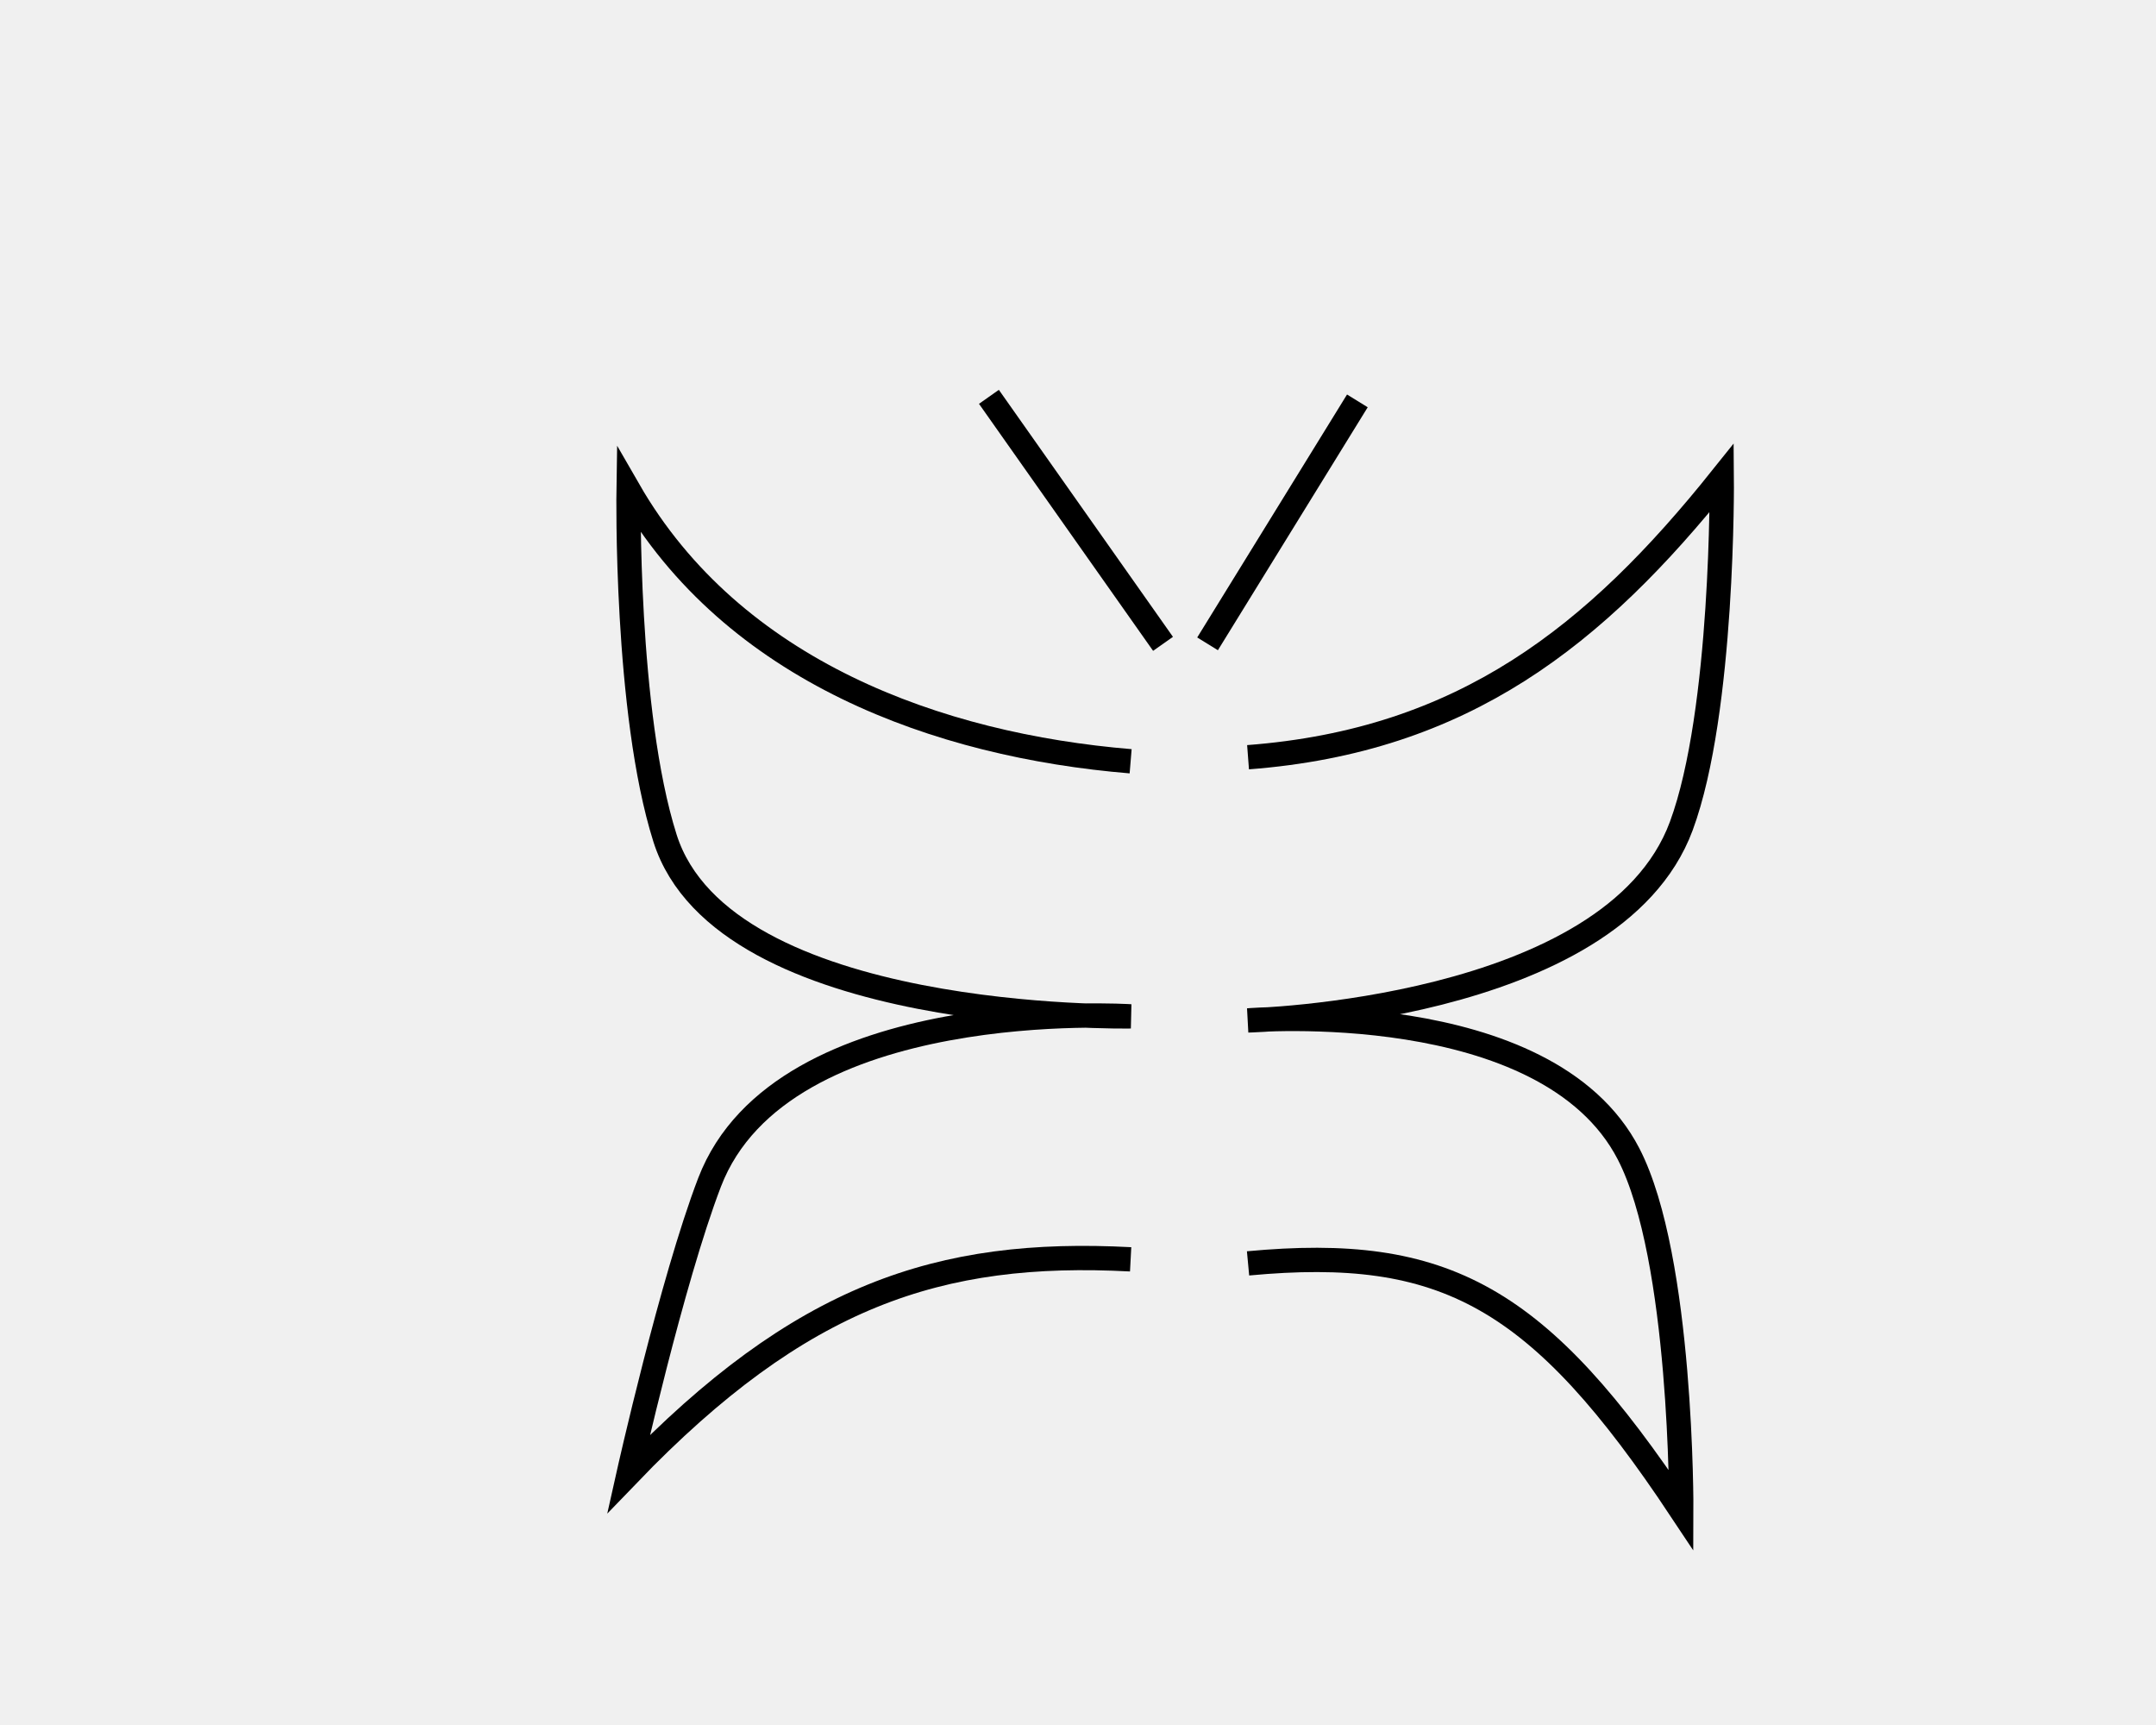
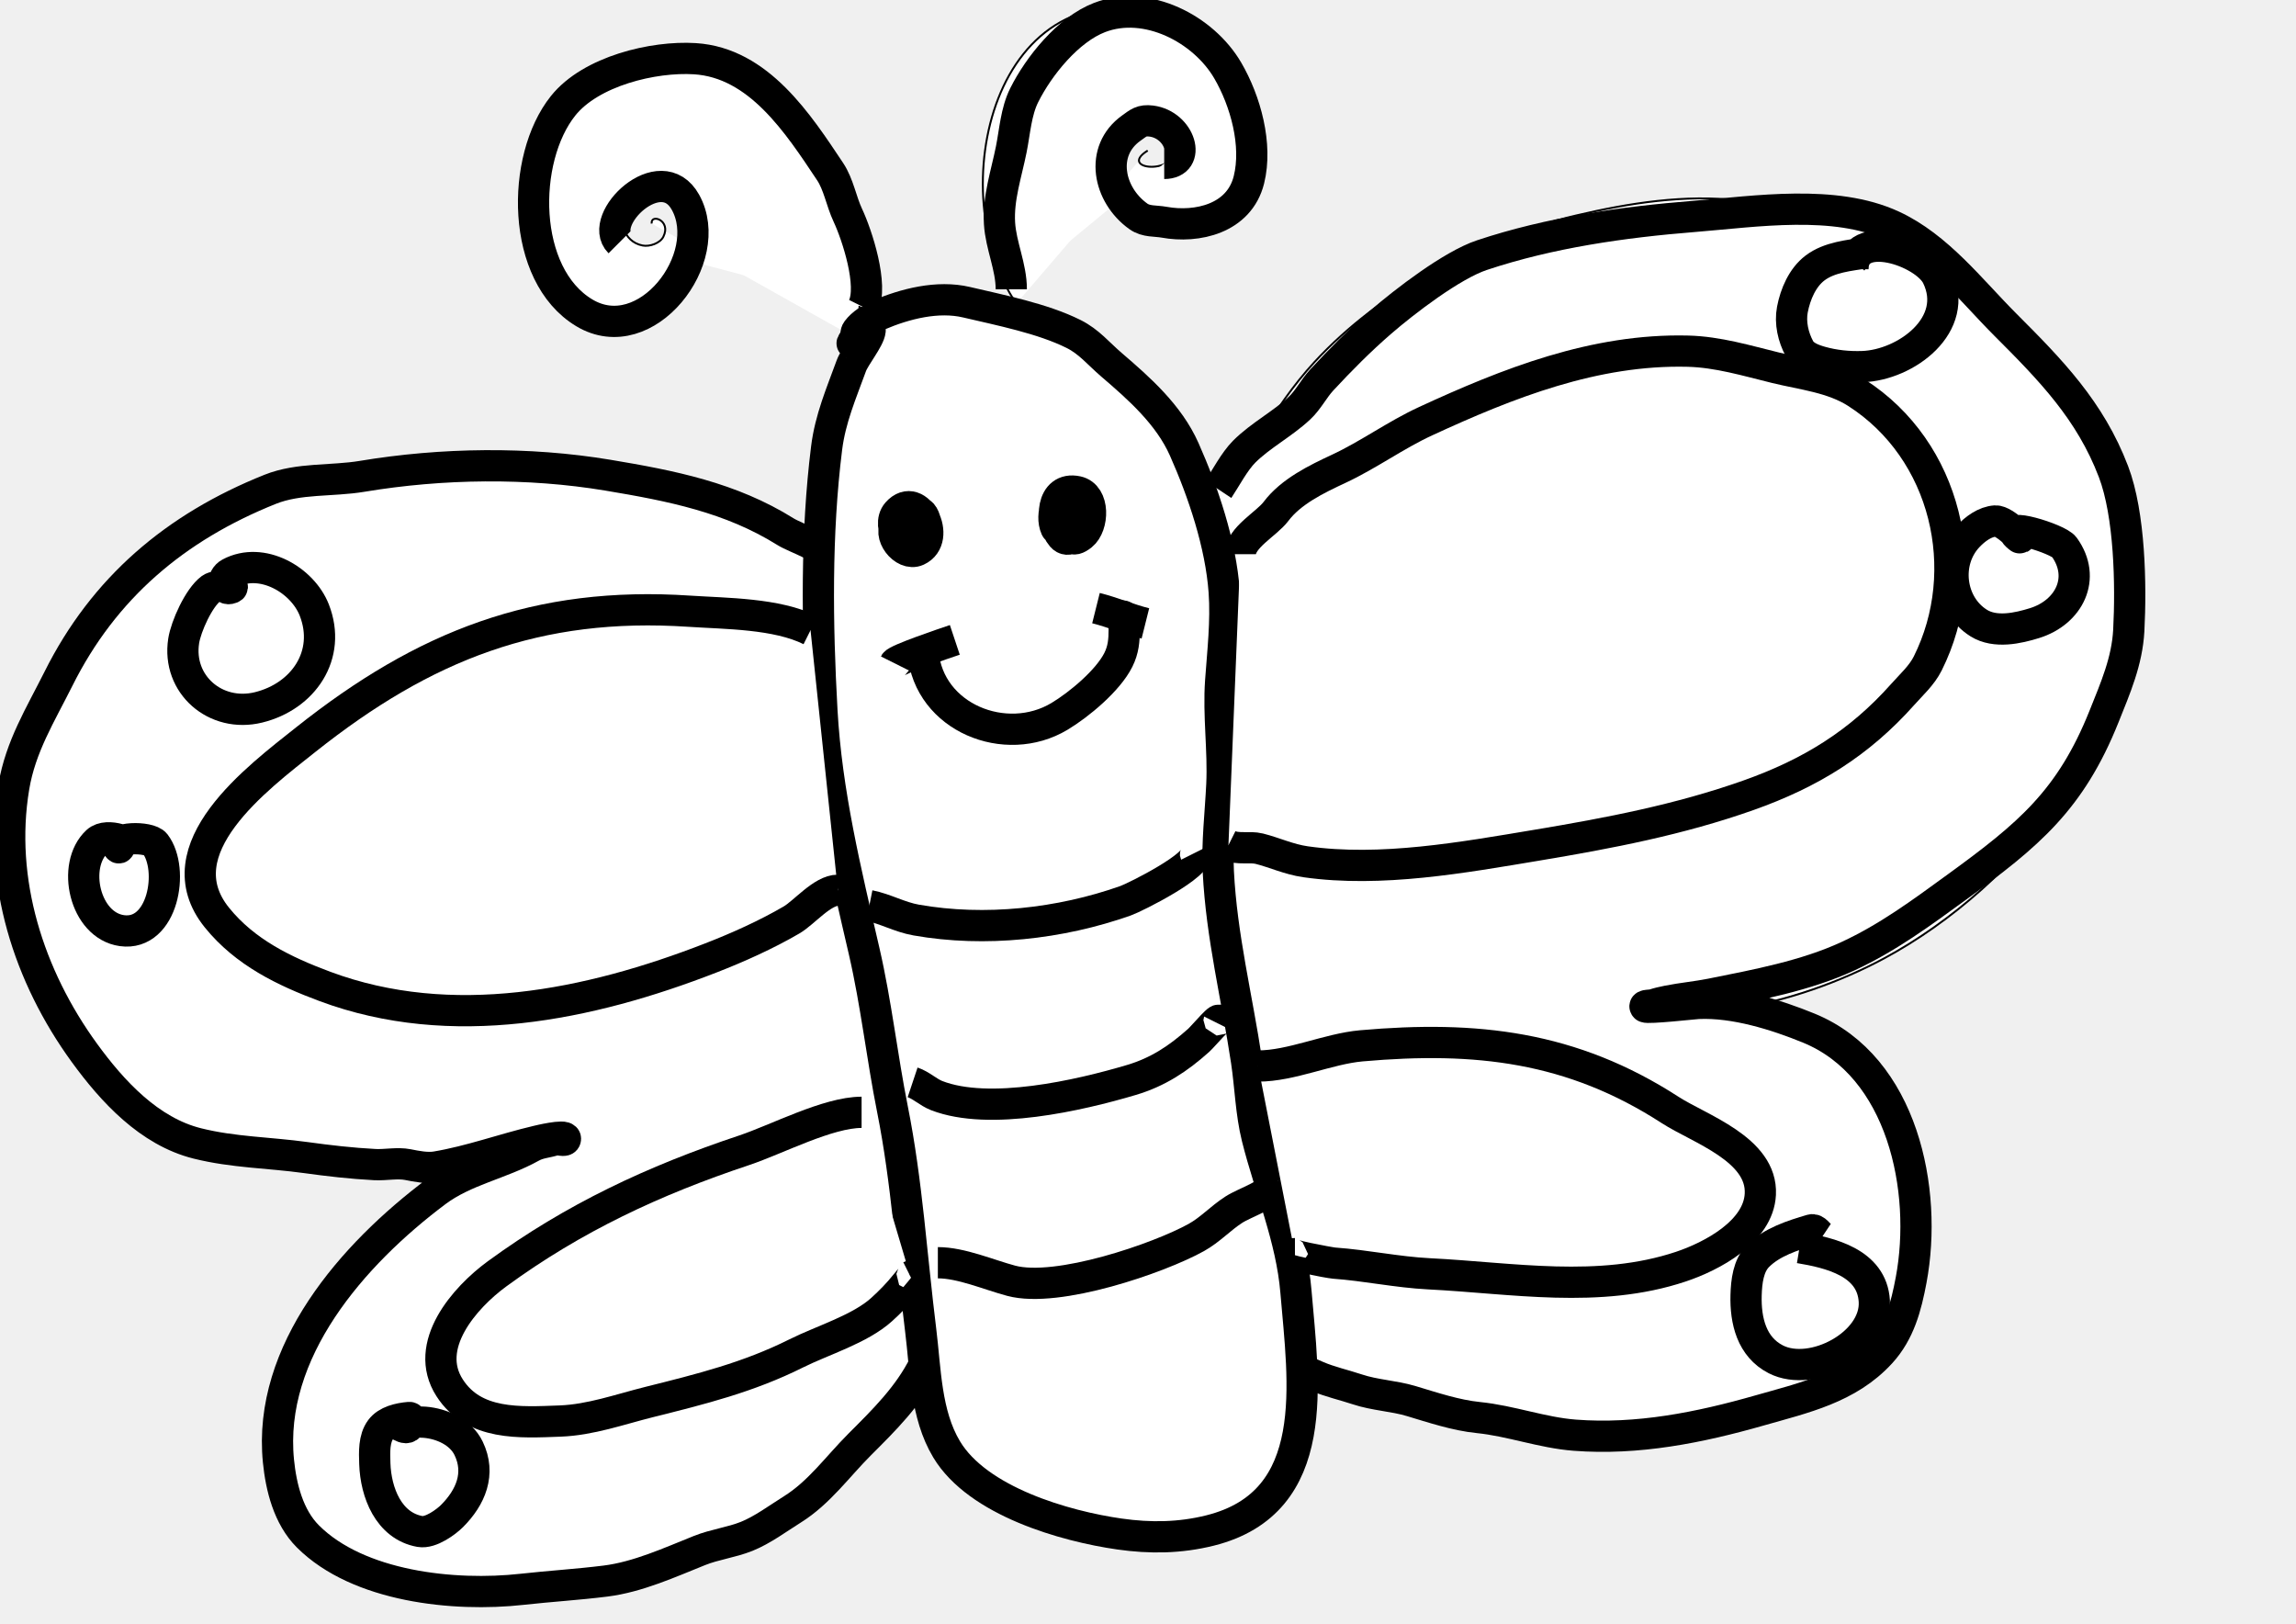
- <svg xmlns="http://www.w3.org/2000/svg" width="100" height="80" viewBox="0 0 196 213" fill="none">
-   <path d="M119 93.5C145.623 91.473 161.885 78.517 177.5 59C177.5 59 177.763 87.781 172.5 102C164.004 124.955 119 126 119 126C119 126 155.874 122.864 166 142.5C172.645 155.384 172.5 186.5 172.5 186.5C154.934 160.032 143.311 153.726 119 156" stroke="black" stroke-width="3" />
-   <path d="M108.5 79.5L87 49" stroke="black" stroke-width="3" />
-   <path d="M114 79.5L132.5 49.5" stroke="black" stroke-width="3" />
-   <path d="M104.5 94C80.761 92.037 55.407 82.921 42.5 60.5C42.5 60.5 42.064 87.924 47 103.5C54.264 126.419 104.5 125.5 104.5 125.5C104.5 125.5 61.435 122.677 52.5 146C47.82 158.217 42.5 182 42.5 182C63.725 159.951 80.857 154.256 104.5 155.5" stroke="black" stroke-width="3" />
+ <svg xmlns="http://www.w3.org/2000/svg" xmlns:ns1="http://vectornator.io" style="fill-rule:evenodd;clip-rule:evenodd;stroke-linecap:round;stroke-linejoin:round;" xml:space="preserve" version="1.1" viewBox="0 0 1190.7 841.995">
+   <defs />
+   <g id="Layer 1" ns1:layerName="Layer 1">
+     <path stroke="#000000" stroke-width="1" d="M451.585+168.336C451.121+164.472+441.807+184.025+440.745+187.065C435.052+203.379+433.696+220.682+433.762+237.905C433.838+257.722+433.133+278.11+434.853+297.858C436.912+321.498+441.826+344.992+443.357+368.665C444.754+390.274+442.613+412.091+443.32+433.75C444.666+475.016+451.03+515.778+453.747+556.908C457.168+608.689+462.219+661.106+482.571+709.722C505.142+763.637+552.985+810.483+619.198+793.786C689.115+776.156+678.089+699.782+680.086+646.828C681.532+608.468+683.929+569.681+683.662+531.288C683.286+477.092+669.589+421.835+659.779+368.745C654.469+340.014+646.366+312.297+637.44+284.461C632.346+268.577+628.074+251.034+619.451+236.404C598.285+200.49+559.979+168.01+516.832+159.396C504.525+156.94+485.474+152.242+472.887+156.784C467.601+158.691+458.907+161.698+454.733+165.482C453.684+166.433+451.585+168.336+451.585+168.336Z" fill="#ffffff" stroke-linecap="butt" opacity="1" stroke-linejoin="round" />
+     <path stroke="#000000" stroke-width="1" d="M424.491+291.503C421.889+289.532+421.368+286.664+419.296+284.573C415.106+280.346+406.005+277.285+400.59+274.142C367.986+255.218+334.776+247.932+296.521+243.186C237.433+235.857+198.292+235.195+142.086+257.893C91.65+278.261+56.489+319.146+29.924+363.006C22.379+375.462+15.528+383.872+11.391+397.611C3.745+423.011+6.458+454.971+14.292+479.89C34.725+544.882+97.147+606.178+171.095+608.43C200.773+609.334+232.176+607.271+260.65+598.45C264.39+597.292+267.844+595.413+271.449+593.91C281.915+589.545+284.636+587.437+284.633+587.434C279.771+581.948+263.657+592.94+260.254+595.157C244.429+605.466+230.201+618.813+216.651+631.722C168.687+677.414+105.53+766.886+186.145+813.675C204.841+824.526+224.952+826.291+246.311+827.829C304.157+831.996+367.718+817.564+413.646+782.483C434.799+766.325+455.627+746.214+473.256+726.613C476.287+723.243+495.023+701.55+482.275+707.252" fill="#ffffff" stroke-linecap="butt" opacity="1" stroke-linejoin="round" />
+     <path stroke="#000000" stroke-width="1" d="M640.274+249.936C630.908+255.794+652.601+227.788+653.203+226.802C661.48+213.253+670.744+199.599+681.673+187.752C716.288+150.23+767.227+123.475+817.399+111.719C844.617+105.341+873.931+100.656+901.985+103.962C1005.37+116.146+1092.33+199.321+1104.12+297.537C1113.72+377.425+1046.61+459.503+977.101+496.92C954.241+509.226+926.814+518.944+900.817+522.942C888.363+524.857+874.849+528.184+862.167+528.083C860.722+528.072+857.527+527.081+858.425+525.997C861.696+522.053+876.973+521.427+881.379+520.936C911.011+517.634+935.31+525.679+957.568+544.986C1000.21+581.979+1008.14+646.911+978.049+693.724C938.143+755.805+837.908+743.397+775.281+734.675C753.118+731.588+734.186+725.035+713.195+719.066C710.487+718.296+676.936+713.859+684.919+708.867" fill="#ffffff" stroke-linecap="butt" opacity="1" stroke-linejoin="round" />
+     <path stroke="#000000" stroke-width="1" d="M445.182+420.193C448.847+450.707+451.338+483.781+458.177+513.862C462.68+533.669+466.512+554.993+467.315+575.421C468.831+614.003+471.029+656.323+478.97+694.27C481.129+704.583+484.801+713.757+486.073+724.35" fill="#ffffff" stroke-linecap="butt" opacity="1" stroke-linejoin="round" />
+     <path stroke="#000000" stroke-width="1" d="M641.436+303.206C645.8+309.598+645.959+316.852+647.451+324.229C651.993+346.672+656.633+369.449+657.381+392.375C659.473+456.5+670.728+520.337+671.71+584.35C672.04+605.856+675.236+628.244+677.799+649.586C678.611+656.346+682.618+667.374+676.065+671.473" fill="#ffffff" stroke-linecap="butt" opacity="1" stroke-linejoin="round" />
+     <path stroke="#000000" stroke-width="1" d="M475.272+242.041C478.394+227.203+456.298+263.717+477.101+257.272C495.699+251.511+481.21+226.834+466.978+238.376C458.527+245.229+463.872+265.652+476.932+263.132C493.372+259.96+487.313+229.344+470.027+234.699C456.081+239.019+468.405+268.728+482.564+259.167C493.061+252.079+486.44+226.646+472.709+235.234C461.307+242.365+470.57+262.476+483.792+254.858C490.775+250.835+492.647+236.986+481.052+239.311C474.136+240.697+468.012+253.195+477.666+254.706C488.062+256.335+484.449+239.803+481.25+240.957C478.685+241.883+477.955+247.609+477.933+249.67C477.922+250.776+477.933+254.003+478.329+252.964C478.801+251.724+478.28+241.288+481.25+240.957C484.427+240.603+479.567+255.902+474.588+250.878C465.674+241.884+490.09+237.341+480.714+251.029C477.386+255.889+472.939+253.125+475.272+242.041Z" fill="#ffffff" stroke-linecap="butt" opacity="1" stroke-linejoin="round" />
+     <path stroke="#000000" stroke-width="1" d="M536.058+243.193C526.901+248.207+530.264+226.834+537.391+228.861C545.68+231.218+546.678+254.471+534.993+252.49C522.947+250.447+522.201+228.05+535.372+226.583C549.307+225.03+552.239+252.492+538.042+248.813C525.241+245.496+524.918+220.574+540.341+224.36C557.738+228.631+552.413+258.509+535.656+250.747C524.461+245.562+530.077+216.898+543.785+223.976C554.339+229.426+548.301+252.359+539.665+247.798C533.198+244.381+534.274+227.055+543.419+228.189C554.247+229.532+549.423+247.236+540.992+244.312C532.5+241.368+540.981+225.439+547.456+232.745C553.371+239.42+541.965+245.235+537.053+240.579C534.208+237.883+542.57+231.802+546.13+236.231C548.894+239.67+537.839+242.218+536.058+243.193Z" fill="#ffffff" stroke-linecap="butt" opacity="1" stroke-linejoin="round" />
+     <path stroke="#000000" stroke-width="1" d="M483.273+294.131C480.74+299.472+482.067+305.887+482.766+311.709C485.483+334.333+498.595+355.353+526.163+346.088C543.726+340.186+560.026+326.598+563.541+308.549C564.377+304.254+564.192+294.145+562.989+289.42C562.33+286.833+556.289+277.231+557.229+285.055" fill="#ffffff" stroke-linecap="butt" opacity="1" stroke-linejoin="round" />
+     <path stroke="#000000" stroke-width="1" d="M444.627+175.786C443.776+168.706+446.478+162.142+445.599+154.819C443.346+136.056+435.808+117.587+429.403+99.887C413.253+55.26+381.355+14.475+325.683+35.518C282.643+51.786+268.667+94.111+291.98+132.722C300.467+146.777+313.755+161.582+332.201+162.449C362.522+163.875+377.126+105.068+349.164+92.975C322.844+81.593+312.855+123.228+333.215+127.293C336.926+128.034+342.344+126.108+344.013+122.752C348.259+114.215+337.317+110.588+337.957+115.918" fill="#ffffff" stroke-linecap="butt" opacity="1" stroke-linejoin="round" />
+     <path stroke="#000000" stroke-width="1" d="M527.066+157.422C488.219+100.53+514.45-19.658+606.799+7.529C642.749+18.113+660.035+61.881+648.676+94.643C645.85+102.792+641.118+116.212+631.639+119.903C625.367+122.346+618.304+120.063+612.299+118.721C592.846+114.373+581.996+110.513+575.918+91.904C573.123+83.343+570.799+78.022+574.971+69.481C582.173+54.739+602.891+58.191+608.484+72.422C615.987+91.513+577.923+88.88+595.201+78.074" fill="#ffffff" stroke-linecap="butt" opacity="1" stroke-linejoin="round" />
+     <path stroke="#000000" stroke-width="1" d="M415.629+326.7C409.22+327.414+393.288+320.9+387.748+319.794C371.861+316.623+355.082+314.244+338.904+312.722C296.581+308.74+248.319+313.332+207.719+324.837C191.488+329.437+177.087+341.172+163.692+350.602C134.571+371.103+114.096+398.095+108.107+432.723C100.229+478.268+134.21+528.068+183.723+531.93C215.019+534.371+243.251+523.197+272.388+514.54C306.87+504.296+341.744+496.971+375.07+483.073C392.904+475.636+410.185+468.685+428.401+462.112C433.911+460.124+438.031+455.198+444.07+454.525" fill="#ffffff" stroke-linecap="butt" opacity="1" stroke-linejoin="round" />
+     <path stroke="#000000" stroke-width="1" d="M432.22+559.307C424.633+556.676+382.318+570.509+374.555+573.242C320.608+592.23+267.659+629.415+243.448+680.466C224.226+720.996+231.475+767.208+284.958+771.792C326.508+775.354+386.902+735.973+420.176+713.337C429.154+707.23+458.271+679.89+468.382+678.763" fill="#ffffff" stroke-linecap="butt" opacity="1" stroke-linejoin="round" />
+     <path stroke="#000000" stroke-width="1" d="M667.961+306.091C667.011+298.174+684.3+287.016+689.501+281.997C713.233+259.096+742.072+244.422+773.548+233.416C823.731+215.868+893.365+197.049+944.244+216.063C995.281+235.137+1031.52+297.393+1019.61+349.507C1010.08+391.195+962.321+423.425+924.908+440.159C896.466+452.88+866.442+460.919+835.411+465.15C800.298+469.938+762.969+472.873+727.645+468.815C709.84+466.77+691.267+456.182+674.001+458.106" fill="#ffffff" stroke-linecap="butt" opacity="1" stroke-linejoin="round" />
+     <path stroke="#000000" stroke-width="1" d="M679.629+577.627C713.332+565.466+758.191+569.635+791.997+575.952C816.639+580.557+840.739+588.158+862.158+600.674C890.627+617.309+945.419+657.866+894.167+685.549C885.964+689.98+885.966+690.278+876.677+692.505C832.358+703.13+766.694+696.805+723.017+684.597C711.893+681.487+662.839+666.679+665.941+652.576" fill="#ffffff" stroke-linecap="butt" opacity="1" stroke-linejoin="round" />
+     <path stroke="#000000" stroke-width="1" d="M91.441+330.285C91.758+328.456+89.744+324.433+88.265+325.633C83.097+329.824+79.383+335.784+77.128+341.893C70.855+358.889+75.89+391.394+102.936+382.403C121.133+376.355+137.524+348.371+125.618+331.483C117.777+320.361+92.678+314.171+87.235+331.588C86.813+332.939+91.201+331.676+91.441+330.285Z" fill="#ffffff" stroke-linecap="butt" opacity="1" stroke-linejoin="round" />
+     <path stroke="#000000" stroke-width="1" d="M55.989+445.623C41.606+460.622+37.909+480.79+46.14+498.034C49.511+505.096+59.164+514.73+68.784+512.198C91.676+506.173+103.211+475.01+92.496+455.322C86.085+443.543+68.569+432.505+55.989+445.623Z" fill="#ffffff" stroke-linecap="butt" opacity="1" stroke-linejoin="round" />
+     <path stroke="#000000" stroke-width="1" d="M956.401+153.8C959.252+153.328+958.721+145.787+955.843+145.519C950.114+144.986+944.596+148.866+940.075+152.282C932.999+157.628+911.362+190.119+927.896+196.192C944.679+202.357+974.282+193.888+981.424+176.877C986.247+165.391+976.086+152.097+964.948+148.676C960.226+147.226+944.25+155.814+956.401+153.8Z" fill="#ffffff" stroke-linecap="butt" opacity="1" stroke-linejoin="round" />
+     <path stroke="#000000" stroke-width="1" d="M1044.36+239.533C1046.84+246.662+1044.12+232.352+1036.79+238.29C1027.93+245.476+1026.76+250.426+1026.45+261.137C1026.05+275.06+1037.6+298.09+1056.34+292.015C1079.3+284.567+1088.12+257.98+1071.17+241.135C1068.2+238.181+1050.49+227.868+1046.44+231.375C1044.26+233.254+1043.44+236.88+1044.36+239.533Z" fill="#ffffff" stroke-linecap="butt" opacity="1" stroke-linejoin="round" />
+     <path stroke="#000000" stroke-width="1" d="M218.142+745.863C210.716+728.727+197.535+741.787+193.862+754.409C189.696+768.727+191.775+799.997+212.514+800.724C238.37+801.63+248.593+757.268+233.345+741.666C225.625+733.766+209.259+731.126+201.752+740.18" fill="#ffffff" stroke-linecap="butt" opacity="1" stroke-linejoin="round" />
+     <path stroke="#000000" stroke-width="1" d="M943.19+639.62C943.849+641.261+948.969+641.82+947.51+642.893C944.522+645.092+938.711+640.614+936.217+643.317C932.15+647.726+927.908+652.333+925.744+657.834C920.632+670.827+921.63+697.394+943.11+693.445C965.698+689.293+987.789+660.168+969.038+640.494C963.564+634.751+937.034+624.273+943.19+639.62Z" fill="#ffffff" stroke-linecap="butt" opacity="1" stroke-linejoin="round" />
+     <path stroke="#000000" stroke-width="1" d="M467.08+464.477C494.147+491.786+571.993+478.038+603.39+465.974C611.442+462.881+618.266+457.1+624.296+451.129C629.661+445.816+631.618+424.312+626.257+438.395" fill="#ffffff" stroke-linecap="butt" opacity="1" stroke-linejoin="round" />
+     <path stroke="#000000" stroke-width="1" d="M486.61+539.896C488.543+555.993+517.813+561.103+530.147+560.91C555.611+560.512+591.506+549.489+612.656+535.863C614.742+534.519+637.97+516.54+626.644+514.279" fill="#ffffff" stroke-linecap="butt" opacity="1" stroke-linejoin="round" />
+     <path stroke="#000000" stroke-width="1" d="M490.132+634.621C515.047+665.617+570.046+665.741+604.478+649.413C618.478+642.774+626.323+630.794+637.776+621.506" fill="#ffffff" stroke-linecap="butt" opacity="1" stroke-linejoin="round" />
+     <path stroke="#000000" stroke-width="16.2" d="M430.509+290.306C428.294+283.661+412.966+279.19+407.328+275.665C378.946+257.927+348.046+251.856+315.214+246.384C273.94+239.505+229.174+240.085+187.719+246.994C172.172+249.585+154.933+247.786+140.137+253.704C90.912+273.394+53.887+304.808+30.332+351.918C21.011+370.561+10.646+387.07+7.151+408.041C-0.971+456.777+14.884+506.212+43.753+545.906C58.322+565.938+77.391+586.647+102.315+592.878C120.994+597.548+139.544+597.592+158.438+600.198C170.595+601.875+182.13+603.211+194.429+603.859C199.819+604.142+206.185+602.794+211.51+603.859C215.962+604.749+221.463+605.86+226.15+605.079C243.967+602.109+260.923+595.82+278.612+591.658C278.781+591.618+293.253+588.066+293.253+590.438C293.253+592.279+289.51+590.466+287.763+591.048C283.41+592.499+279.68+592.421+275.562+594.708C259.576+603.59+240.988+606.761+226.15+617.889C182.792+650.408+138.722+700.731+144.407+757.585C145.759+771.102+149.554+786.522+159.658+796.626C185.832+822.8+235.512+827.985+270.682+824.077C285.175+822.467+299.498+821.619+313.994+819.807C330.804+817.706+347.273+810.156+362.796+803.947C370.656+800.802+379.322+799.776+387.197+796.626C395.408+793.342+403.533+787.255+410.988+782.596C424.853+773.93+434.402+760.401+445.759+749.044C458.459+736.344+471.111+723.961+479.31+707.563" fill="#ffffff" stroke-linecap="butt" opacity="1" stroke-linejoin="round" />
+     <path stroke="#000000" stroke-width="16.2" d="M631.817+253.704C635.588+248.047+640.184+239.237+645.237+234.184C653.66+225.761+665.076+219.856+673.908+211.613C678.503+207.324+681.256+201.541+685.499+196.972C695.16+186.568+705.179+176.459+716+167.081C728.522+156.229+752.985+137.468+768.462+132.31C803.82+120.524+841.641+115.158+878.877+112.179C910.707+109.632+951.361+103.213+981.361+117.059C1005.05+127.994+1021.94+150.313+1039.92+168.301C1063.5+191.882+1083.93+212.762+1096.05+244.554C1104.53+266.82+1105.22+303.261+1103.98+326.907C1103.13+342.896+1097+356.853+1091.17+371.439C1073.77+414.927+1051.97+432.944+1014.91+459.893C996.39+473.363+979.009+486.271+958.18+495.884C936.346+505.961+910.901+510.708+887.417+515.405C879.958+516.897+872.316+517.571+864.846+519.065C862.361+519.562+859.889+520.107+857.526+520.895C856.121+521.363+852.209+521.069+853.256+522.115C854.216+523.075+879.315+520.348+880.707+520.285C899.503+519.431+920.955+526.103+938.049+533.096C986.813+553.045+999.836+617.164+991.121+663.641C988.529+677.463+985.069+690.762+975.26+701.463C958.427+719.826+935.342+724.807+912.428+731.354C881.401+740.219+849.195+746.667+816.654+744.164C799.691+742.859+783.453+736.696+766.632+735.014C755.053+733.856+742.945+729.799+731.861+726.474C722.626+723.703+713.119+723.48+703.8+720.373C697.014+718.112+689.678+716.5+683.059+713.663C679.795+712.264+673.298+709.393+673.298+709.393C673.298+709.393+675.635+710.892+676.958+711.223" fill="#ffffff" stroke-linecap="butt" opacity="1" stroke-linejoin="round" />
+     <path stroke="#000000" stroke-width="16.2" d="M447.894+173.486C448.963+172.702+451.369+170.031+451.249+171.351C450.852+175.724+443.223+184.883+441.489+189.652C436.28+203.978+430.597+217.009+428.678+232.354C423.137+276.686+423.754+323.67+426.238+368.389C428.608+411.05+438.597+451.833+448.199+493.444C454.416+520.383+457.423+548.102+462.84+575.187C470.381+612.894+472.724+651.819+477.48+689.872C480.02+710.19+479.974+733.274+490.901+751.485C507.091+778.468+552.242+791.359+580.575+795.406C596.396+797.666+611.917+797.484+627.546+793.576C686.164+778.922+675.955+716.268+672.078+669.741C669.751+641.82+658.637+616.588+651.947+589.828C648.732+576.968+648.419+563.257+646.457+550.176C641.511+517.203+633.498+485.584+631.817+451.962C631.063+436.892+632.932+421.833+633.647+406.821C634.498+388.941+631.764+370.955+633.037+353.138C634.129+337.85+635.968+322.199+634.867+306.777C633.109+282.174+623.997+255.173+614.126+232.964C606.149+215.015+590.823+201.487+576.304+189.042C569.594+183.29+564.826+177.202+556.784+173.181C540.719+165.149+518.694+160.81+501.271+156.711C486.289+153.185+469.37+157.485+455.52+163.421C451.468+165.157+447.141+167.882+444.539+171.351C443.537+172.688+444.059+174.141+443.319+175.621C442.912+176.435+441.335+178.555+442.099+178.061C444.165+176.724+445.909+174.942+447.894+173.486Z" fill="#ffffff" stroke-linecap="butt" opacity="1" stroke-linejoin="round" />
+     <path stroke="#000000" stroke-width="16.2" d="M524.452+150C524.452+138.277+519.077+127.444+518.352+115.839C517.535+102.767+521.924+90.047+524.452+77.407C526.296+68.188+526.892+57.887+531.163+49.346C538.717+34.236+553.911+15.351+570.204+9.085C594.638-0.313+624.132+14.996+636.697+36.536C645.944+52.389+652.223+75.084+647.677+93.268C642.632+113.45+620.75+118.319+603.755+115.229C599.136+114.389+594.411+115.09+590.335+112.179C574.763+101.056+570.057+78.297+586.675+66.427C590.422+63.75+592.01+62.137+597.045+62.767C612.111+64.65+618.118+84.728+603.755+84.728" fill="#ffffff" stroke-linecap="butt" opacity="1" stroke-linejoin="round" />
+     <path stroke="#000000" stroke-width="16.2" d="M447.589+159.151C453.129+148.07+444.4+121.643+439.659+111.569C436.293+104.417+434.9+95.585+430.509+88.998C413.936+64.138+393.492+32.507+360.356+30.436C338.781+29.087+306.403+36.874+292.033+54.837C269.997+82.382+270.079+142.44+303.013+162.201C335.056+181.426+371.502+133.706+355.475+104.858C342.614+81.708+309.606+113.892+321.314+125.599" fill="#ffffff" stroke-linecap="butt" opacity="1" stroke-linejoin="round" />
+     <path stroke="#000000" stroke-width="16.2" d="M474.43+275.055C468.909+276.632+473.171+263.032+477.48+265.905C481.31+268.458+481.757+282.305+477.48+284.206C468.488+288.202+459.357+272.674+465.28+265.905C475.827+253.851+488.69+279.499+475.65+285.426C468.764+288.556+459.795+276.881+465.28+271.395C467.654+269.021+480.189+273.41+474.43+275.055Z" fill="#ffffff" stroke-linecap="butt" opacity="1" stroke-linejoin="round" />
+     <path stroke="#000000" stroke-width="16.2" d="M551.903+271.7C551.038+273.036+548.288+275.286+547.633+273.835C546.043+270.314+546.411+265.91+547.633+262.245C548.936+258.338+554.611+252.767+559.224+255.535C570.079+262.048+557.161+285.663+550.683+278.105C544.254+270.605+545.132+252.036+558.614+254.925C567.767+256.886+567.096+272.662+561.054+277.495C550.297+286.101+557.702+262.756+551.903+271.7Z" fill="#ffffff" stroke-linecap="butt" opacity="1" stroke-linejoin="round" />
+     <path stroke="#000000" stroke-width="16.2" d="M478.7+338.498C481.756+372.114+521.541+388.193+549.463+371.439C559.651+365.327+574.609+352.87+579.965+342.158C582.61+336.868+583.015+332.055+583.015+326.297C583.015+325.543+582.405+315.812+582.405+320.807" fill="#ffffff" stroke-linecap="butt" opacity="1" stroke-linejoin="round" />
+     <path stroke="#000000" stroke-width="16.2" d="M568.374+315.317C577.079+317.493+585.276+321.067+593.995+323.247" fill="#ffffff" stroke-linecap="butt" opacity="1" stroke-linejoin="round" />
+     <path stroke="#000000" stroke-width="16.2" d="M464.06+343.988C465.089+341.93+489.976+333.519+495.171+331.788" fill="#ffffff" stroke-linecap="butt" opacity="1" stroke-linejoin="round" />
+     <path stroke="#000000" stroke-width="16.2" d="M450.836+469.574C459.285+471.264+466.475+475.525+475.15+477.056C510.845+483.355+549.773+479.03+583.629+467.081C588.92+465.213+622.798+448.16+619.789+442.143" fill="#ffffff" stroke-linecap="butt" opacity="1" stroke-linejoin="round" />
+     <path stroke="#000000" stroke-width="16.2" d="M473.28+561.22C477.78+562.72+481.328+566.359+485.749+568.078C513.102+578.715+559.728+568.006+586.747+559.974C600.556+555.868+611.059+548.885+621.659+539.4C624.036+537.274+634.816+524.309+631.635+530.672" fill="#ffffff" stroke-linecap="butt" opacity="1" stroke-linejoin="round" />
+     <path stroke="#000000" stroke-width="16.2" d="M486.372+654.737C498.499+654.737+512.729+660.976+524.402+664.088C548.456+670.503+601.059+652.397+620.413+641.645C627.546+637.681+632.959+631.693+639.739+627.305C645.987+623.263+659.208+619.54+662.807+612.343" fill="#ffffff" stroke-linecap="butt" opacity="1" stroke-linejoin="round" />
+     <path stroke="#000000" stroke-width="16.2" d="M420.345+326.775C402.828+318.016+376.419+318.182+357.544+316.924C278.686+311.667+220.022+334.701+158.674+383.419C133.598+403.332+83.814+440.262+112.496+475.774C127.04+493.78+147.314+503.592+168.525+511.484C234.241+535.937+305.445+521.278+368.627+496.708C382.74+491.219+397.449+484.615+410.494+477.005C417.07+473.17+426.461+461.613+434.507+461.613" fill="#ffffff" stroke-linecap="butt" opacity="1" stroke-linejoin="round" />
+     <path stroke="#000000" stroke-width="16.2" d="M446.82+576.748C429.304+576.748+402.812+590.802+385.866+596.451C339.131+612.029+297.571+631.421+257.801+660.483C240.916+672.822+219.088+697.681+233.173+719.59C245.794+739.223+269.489+737.606+290.433+736.83C306.25+736.244+321.439+730.772+336.611+726.979C363.395+720.283+388.016+714.206+412.957+701.735C426.516+694.956+446.051+689.169+457.287+678.954C461.758+674.89+465.838+670.728+469.601+666.025C470.507+664.892+474.627+660.433+472.064+661.715" fill="#ffffff" stroke-linecap="butt" opacity="1" stroke-linejoin="round" />
+     <path stroke="#000000" stroke-width="16.2" d="M643.228+287.37C643.228+278.726+656.861+271.655+661.699+265.205C669.48+254.831+682.829+248.407+694.331+243.04C709.855+235.796+723.668+225.616+739.277+218.412C782.058+198.667+827.026+180.878+875.346+182.086C890.935+182.476+905.94+187.04+920.908+190.706C934.921+194.137+950.298+195.65+962.776+203.635C1009.44+233.503+1023.82+295.803+999.718+344.014C996.605+350.239+991.312+354.933+986.788+360.023C964.16+385.478+938.762+401.018+906.747+412.357C871.02+425.01+834.489+431.994+797.153+438.216C758.926+444.587+716.082+452.406+677.092+446.836C668.316+445.582+660.928+442.026+653.079+440.063C647.964+438.785+641.898+440.629+637.071+438.216" fill="#ffffff" stroke-linecap="butt" opacity="1" stroke-linejoin="round" />
+     <path stroke="#000000" stroke-width="16.2" d="M652.464+552.736C669.729+552.736+688.798+543.79+706.029+542.269C765.522+537.02+815.149+542.542+866.111+575.517C881.303+585.347+914.071+595.885+912.904+619.232C911.93+638.706+887.658+651.454+871.652+656.789C829.215+670.935+784.325+662.643+741.124+660.483C724.543+659.654+708.376+656.121+691.868+654.942C689.591+654.779+664.254+650.016+671.55+650.016" fill="#ffffff" stroke-linecap="butt" opacity="1" stroke-linejoin="round" />
+     <path stroke="#000000" stroke-width="16.2" d="M119.885+304.918C123.12+303.607+112.23+303.158+109.418+305.225C103.104+309.868+96.424+324.81+95.257+332.316C91.749+354.868+111.768+372.241+134.046+366.795C157.271+361.118+172.104+339.616+162.984+316.308C156.883+300.718+135.889+288.423+119.269+297.221C114.576+299.706+115.451+306.714+119.885+304.918Z" fill="#ffffff" stroke-linecap="butt" opacity="1" stroke-linejoin="round" />
+     <path stroke="#000000" stroke-width="16.2" d="M61.393+439.448C62.185+440.647+62.778+435.522+61.393+435.138C57.812+434.143+53.035+433.84+50.311+436.369C36.987+448.741+43.863+479.855+63.24+482.547C84.536+485.504+90.582+450.859+80.48+437.601C77.376+433.527+57.744+433.918+61.393+439.448Z" fill="#ffffff" stroke-linecap="butt" opacity="1" stroke-linejoin="round" />
+     <path stroke="#000000" stroke-width="16.2" d="M972.011+134.061C970.78+133.035+969.9+130.73+968.317+130.983C959.019+132.471+948.716+133.28+941.226+138.987C934.725+143.94+931.063+152.508+929.528+160.536C928.235+167.298+929.926+174.811+933.222+180.854C935.295+184.655+940.139+186.448+944.305+187.627C951.261+189.596+958.628+190.331+965.854+190.09C988.367+189.339+1016.83+168.394+1004.64+143.297C998.224+130.08+960.929+117.73+960.929+139.603" fill="#ffffff" stroke-linecap="butt" opacity="1" stroke-linejoin="round" />
+     <path stroke="#000000" stroke-width="16.2" d="M1046.82+278.443C1050.59+281.52+1039.67+269.814+1034.81+270.131C1029.4+270.484+1024.37+274.193+1020.65+278.135C1008.18+291.339+1011.1+313.7+1026.19+323.081C1034.79+328.424+1046.58+325.739+1055.13+323.081C1072.95+317.538+1082.11+299.792+1070.52+283.676C1067.31+279.203+1036.68+270.173+1046.82+278.443Z" fill="#ffffff" stroke-linecap="butt" opacity="1" stroke-linejoin="round" />
+     <path stroke="#000000" stroke-width="16.2" d="M944.92+641.397C943.073+640.165+941.508+637.072+939.379+637.703C929.523+640.623+918.942+643.979+911.673+651.248C906.669+656.252+905.715+664.492+905.516+671.566C905.142+684.834+908.417+698.408+920.908+704.814C939.831+714.518+973.317+696.841+972.011+674.644C970.833+654.618+948.952+649.56+933.222+646.938" fill="#ffffff" stroke-linecap="butt" opacity="1" stroke-linejoin="round" />
+     <path stroke="#000000" stroke-width="16.2" d="M211.624+739.908C213+738.991+213.888+734.84+212.239+734.983C206.923+735.445+200.647+736.858+197.463+741.14C193.859+745.986+194.183+752.959+194.384+758.995C194.876+773.757+201.478+791.179+217.781+794.09C223.411+795.095+231.455+789.036+234.405+786.086C244.115+776.375+249.342+764.078+243.024+750.991C238.9+742.447+228.967+738.144+220.244+737.446C216.513+737.147+212.269+737.384+208.545+738.061C207.907+738.177+206.142+738.343+206.698+738.677C208.149+739.548+210.216+740.847+211.624+739.908Z" fill="#ffffff" stroke-linecap="butt" opacity="1" stroke-linejoin="round" />
+   </g>
</svg>
